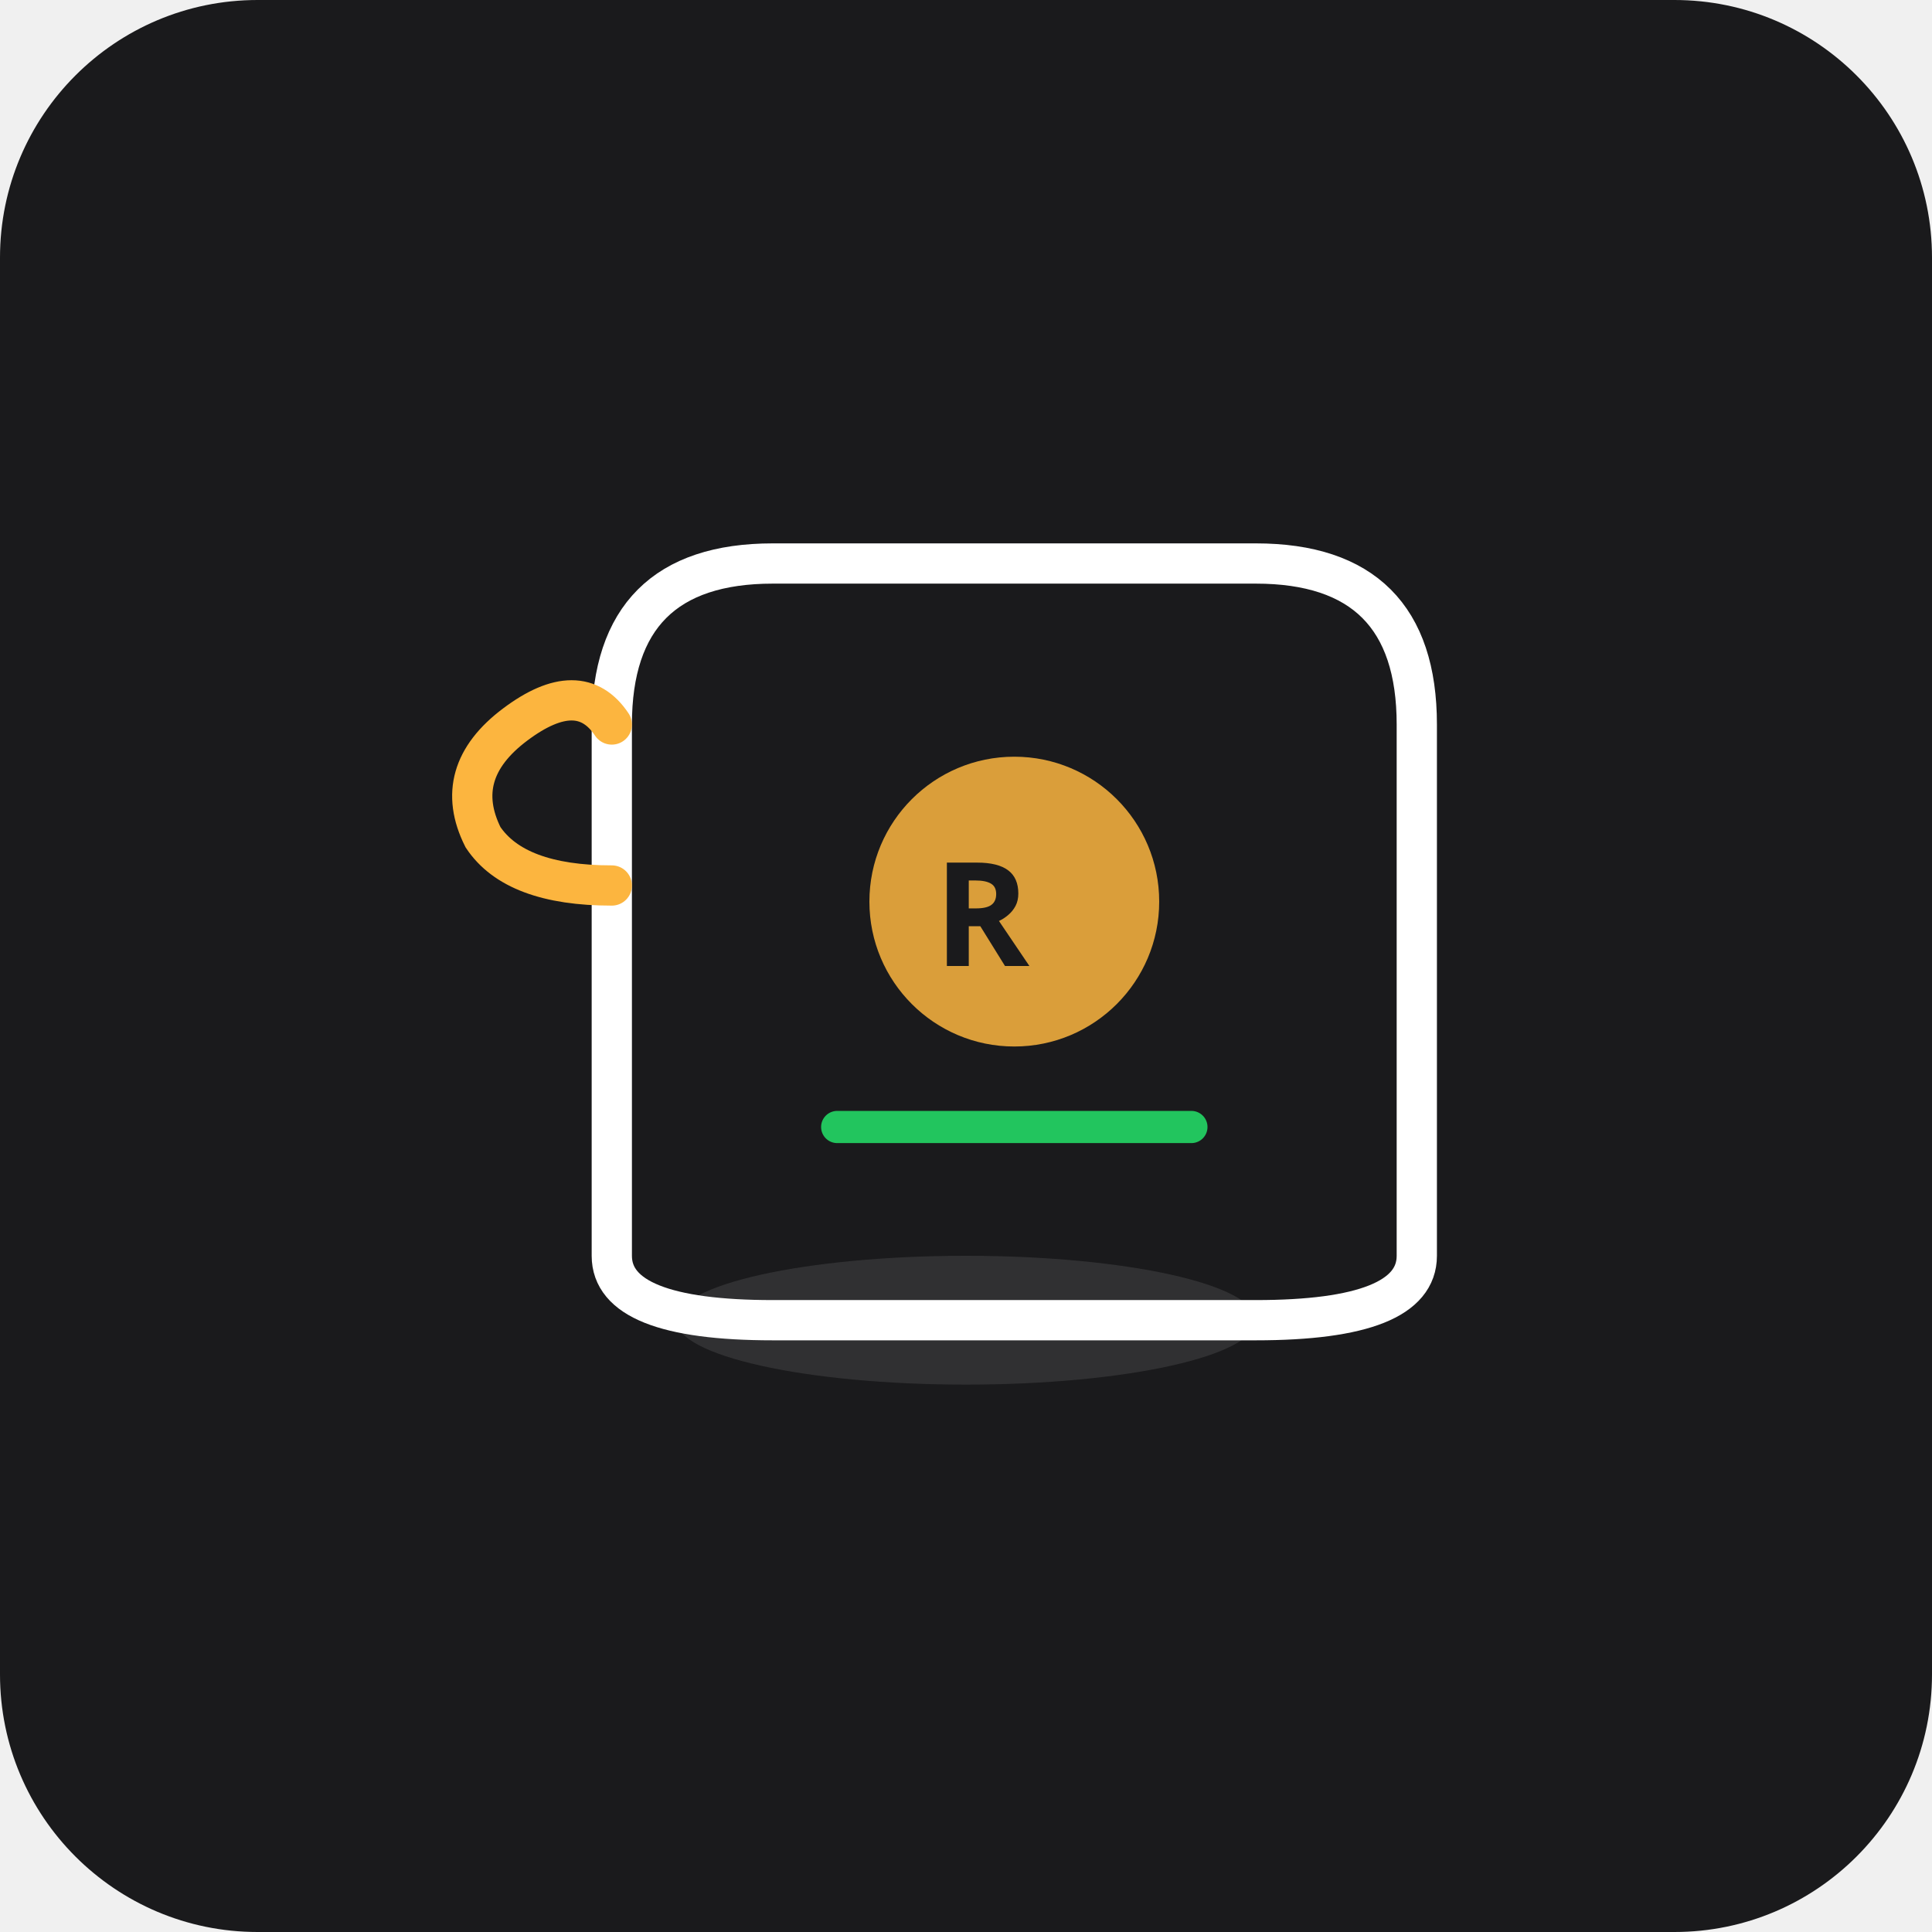
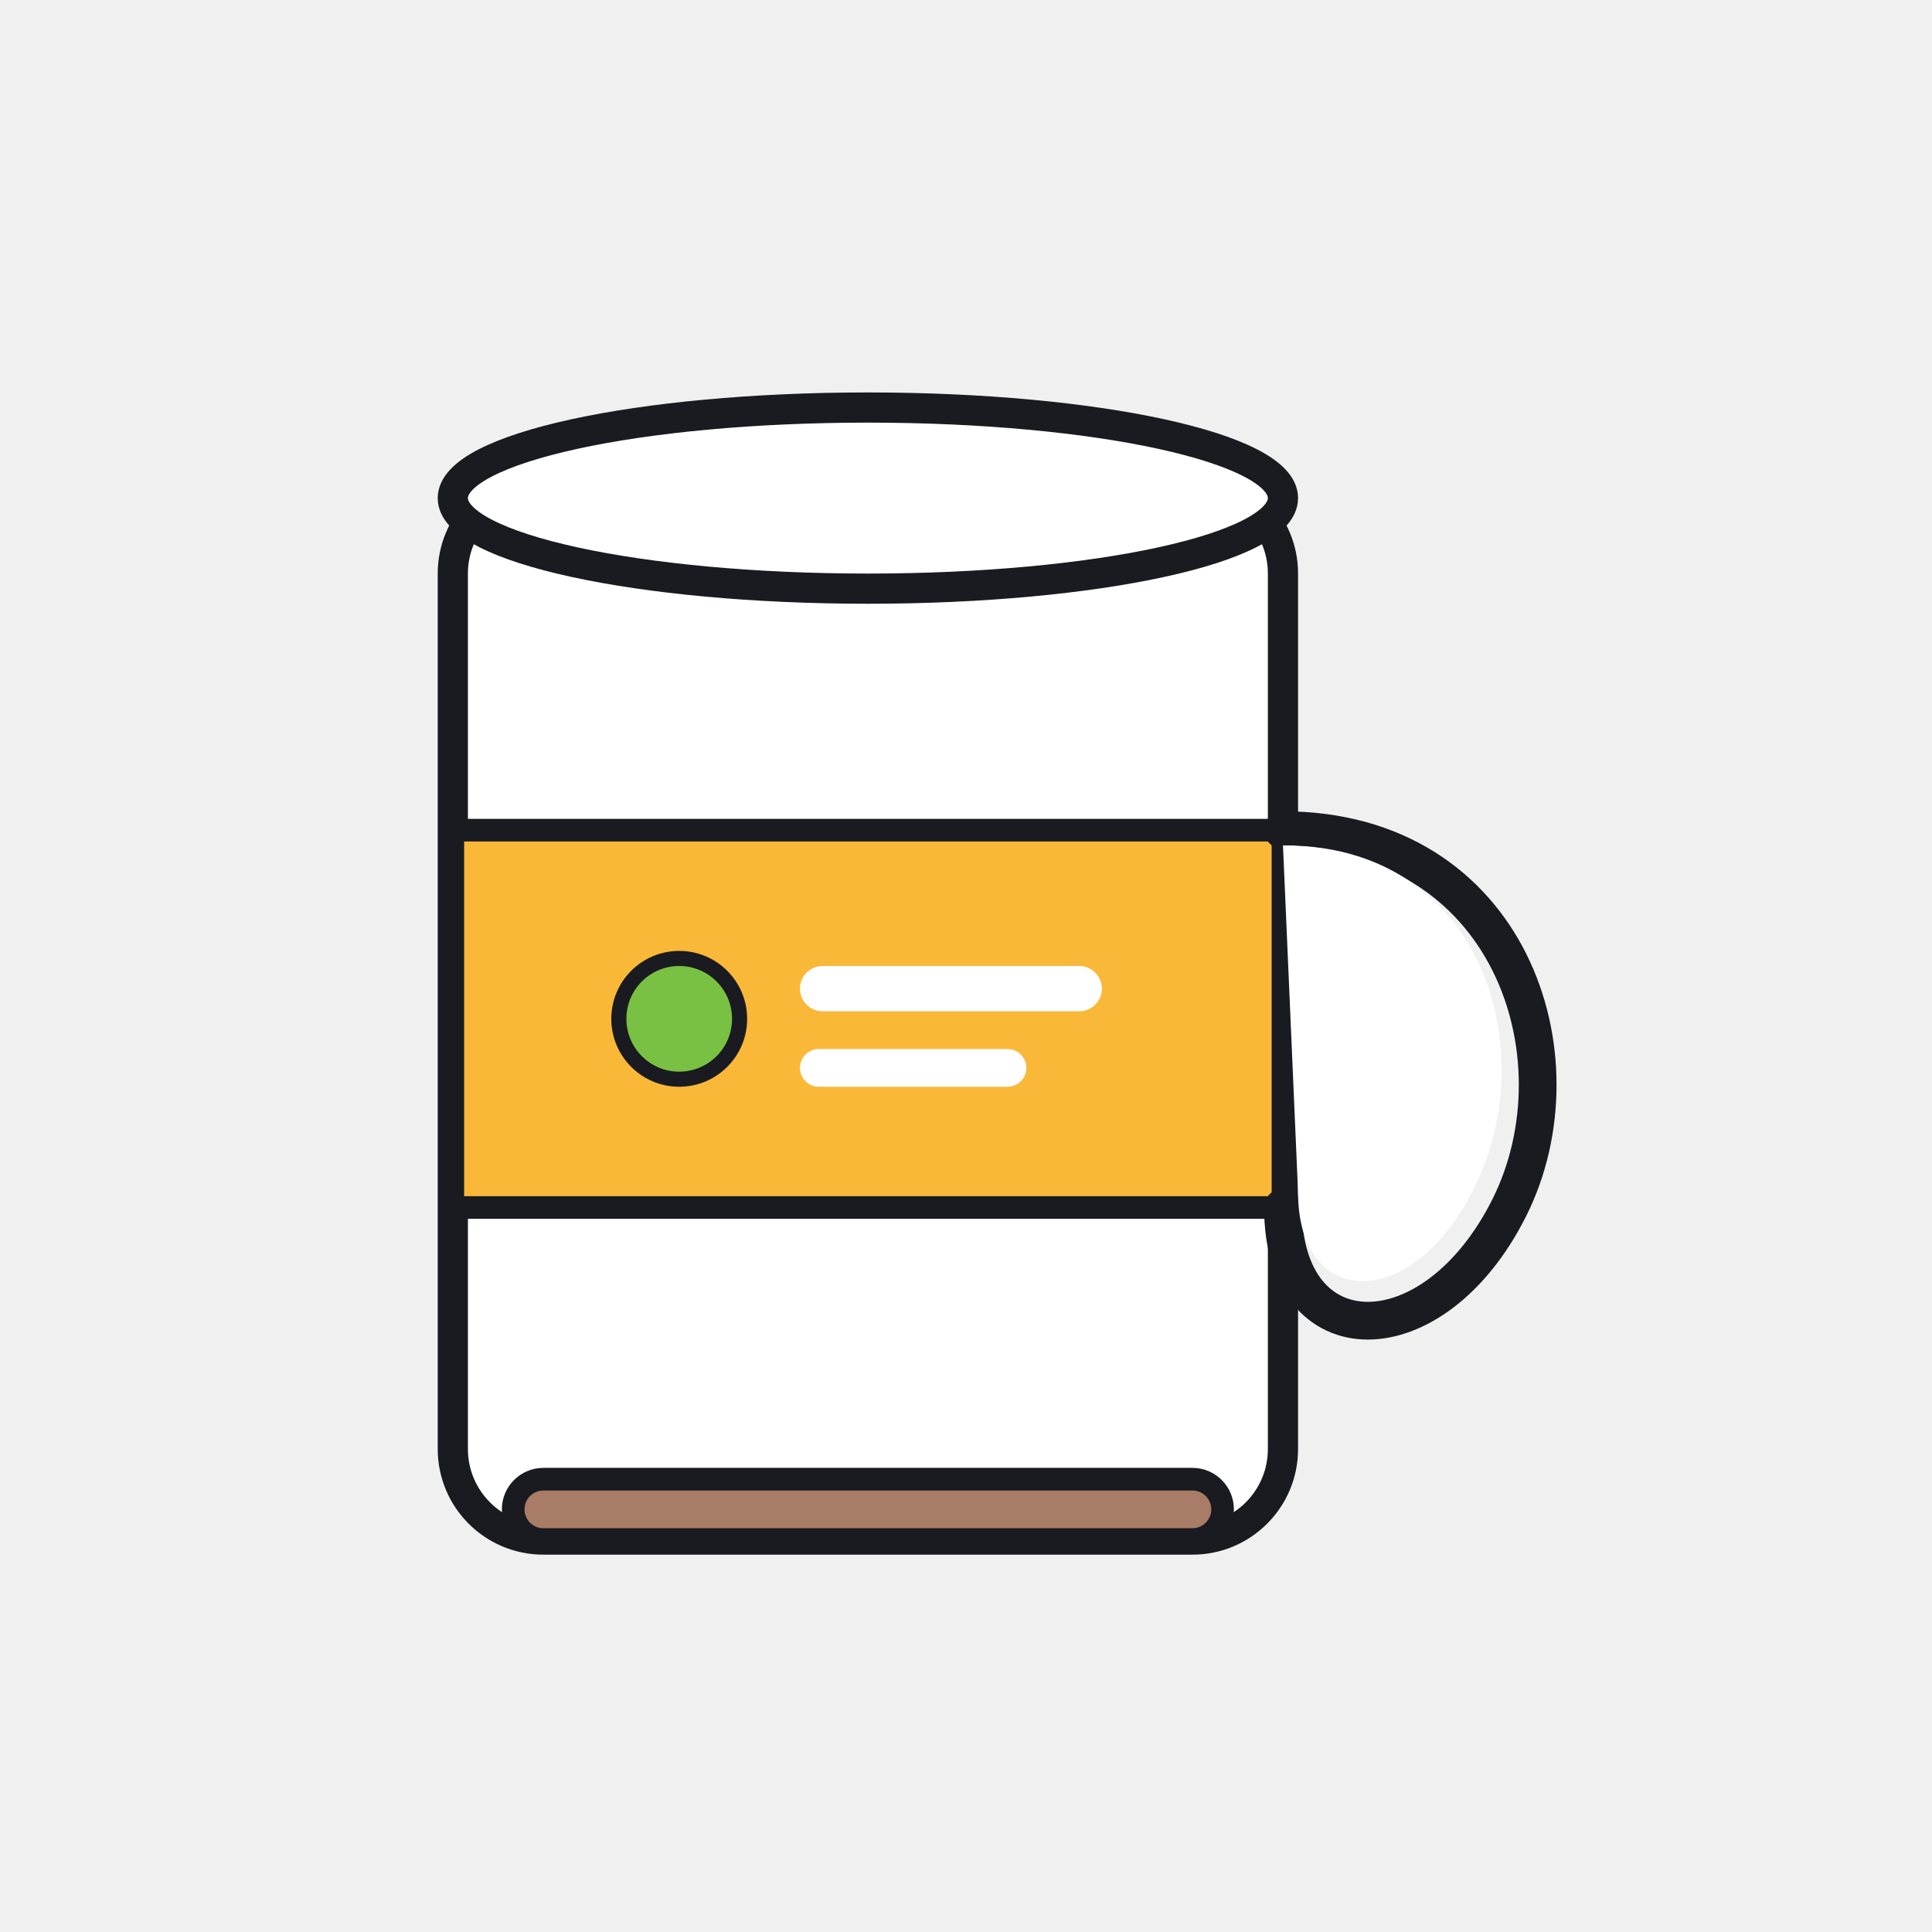
- <svg xmlns="http://www.w3.org/2000/svg" viewBox="0 0 120 120">
-   <rect width="120" height="120" rx="16" fill="#1a1a1c" />
-   <ellipse cx="60" cy="82" rx="18" ry="4" fill="#ffffff" opacity="0.1" />
-   <path d="M38 45 Q38 35 48 35 L78 35 Q88 35 88 45 L88 78 Q88 82 78 82 L48 82 Q38 82 38 78 Z" fill="none" stroke="#ffffff" stroke-width="2.5" stroke-linecap="round" />
-   <path d="M38 55 Q32 55 30 52 Q28 48 32 45 Q36 42 38 45" fill="none" stroke="#FCB53F" stroke-width="2.5" stroke-linecap="round" />
-   <circle cx="63" cy="56" r="9" fill="#FCB53F" opacity="0.85" />
-   <text x="58" y="60" font-family="sans-serif" font-size="9" fill="#1a1a1c" font-weight="bold">R</text>
-   <line x1="52" y1="70" x2="74" y2="70" stroke="#22c55e" stroke-width="2" stroke-linecap="round" />
+ <svg xmlns="http://www.w3.org/2000/svg" viewBox="0 0 512 512" stroke-linecap="round" stroke-linejoin="round">
+   <rect x="120" y="128" width="220" height="280" rx="24" fill="#FFFFFF" stroke="#1A1B20" stroke-width="8" />
+   <rect x="120" y="220" width="220" height="100" rx="0" fill="#FAB839" stroke="#1A1B20" stroke-width="6" />
+   <circle cx="180" cy="270" r="16" fill="#79C143" stroke="#1A1B20" stroke-width="4" />
+   <rect x="212" y="256" width="80" height="12" rx="6" fill="#FFFFFF" stroke="none" />
+   <rect x="212" y="278" width="60" height="10" rx="5" fill="#FFFFFF" stroke="none" />
+   <ellipse cx="230" cy="132" rx="110" ry="24" fill="#FFFFFF" stroke="#1A1B20" stroke-width="8" />
+   <path d="M340 220 C400 220 420 280 400 320 C380 360 340 360 340 320" fill="none" stroke="#1A1B20" stroke-width="10" />
+   <path d="M340 224 C392 224 408 276 392 312 C376 348 344 348 344 316" fill="#FFFFFF" stroke="none" />
+   <path d="M340 220 C400 220 420 280 400 320 C380 360 340 360 340 320" fill="none" stroke="#1A1B20" stroke-width="8" />
+   <rect x="136" y="392" width="188" height="16" rx="8" fill="#A87C66" stroke="#1A1B20" stroke-width="6" />
</svg>
